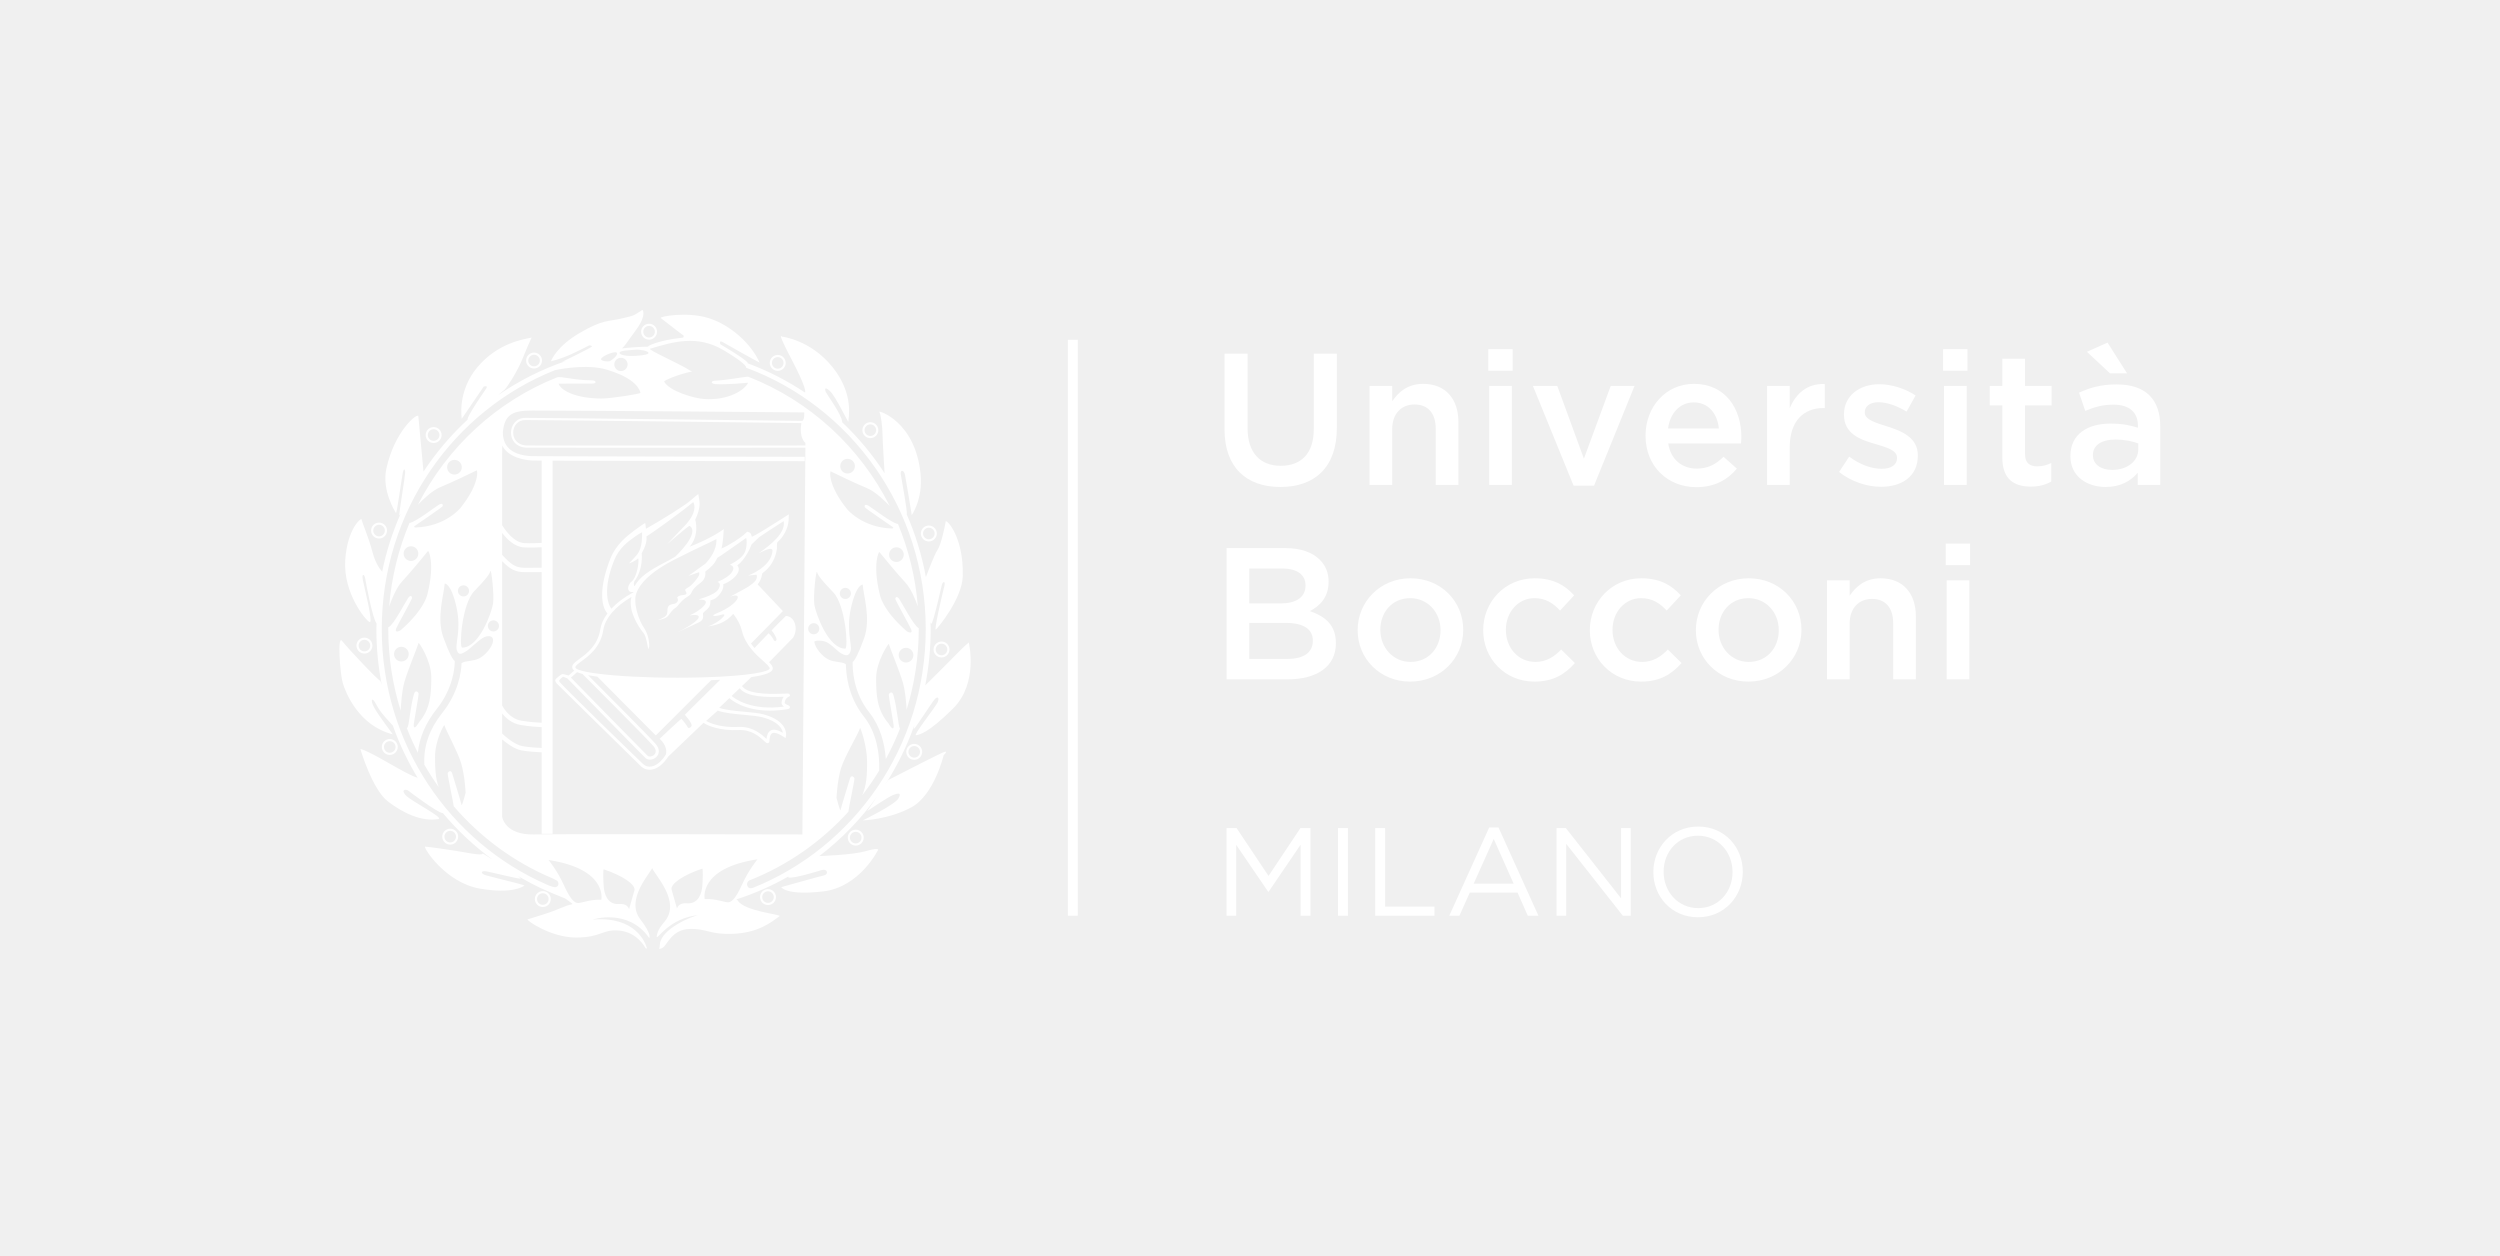
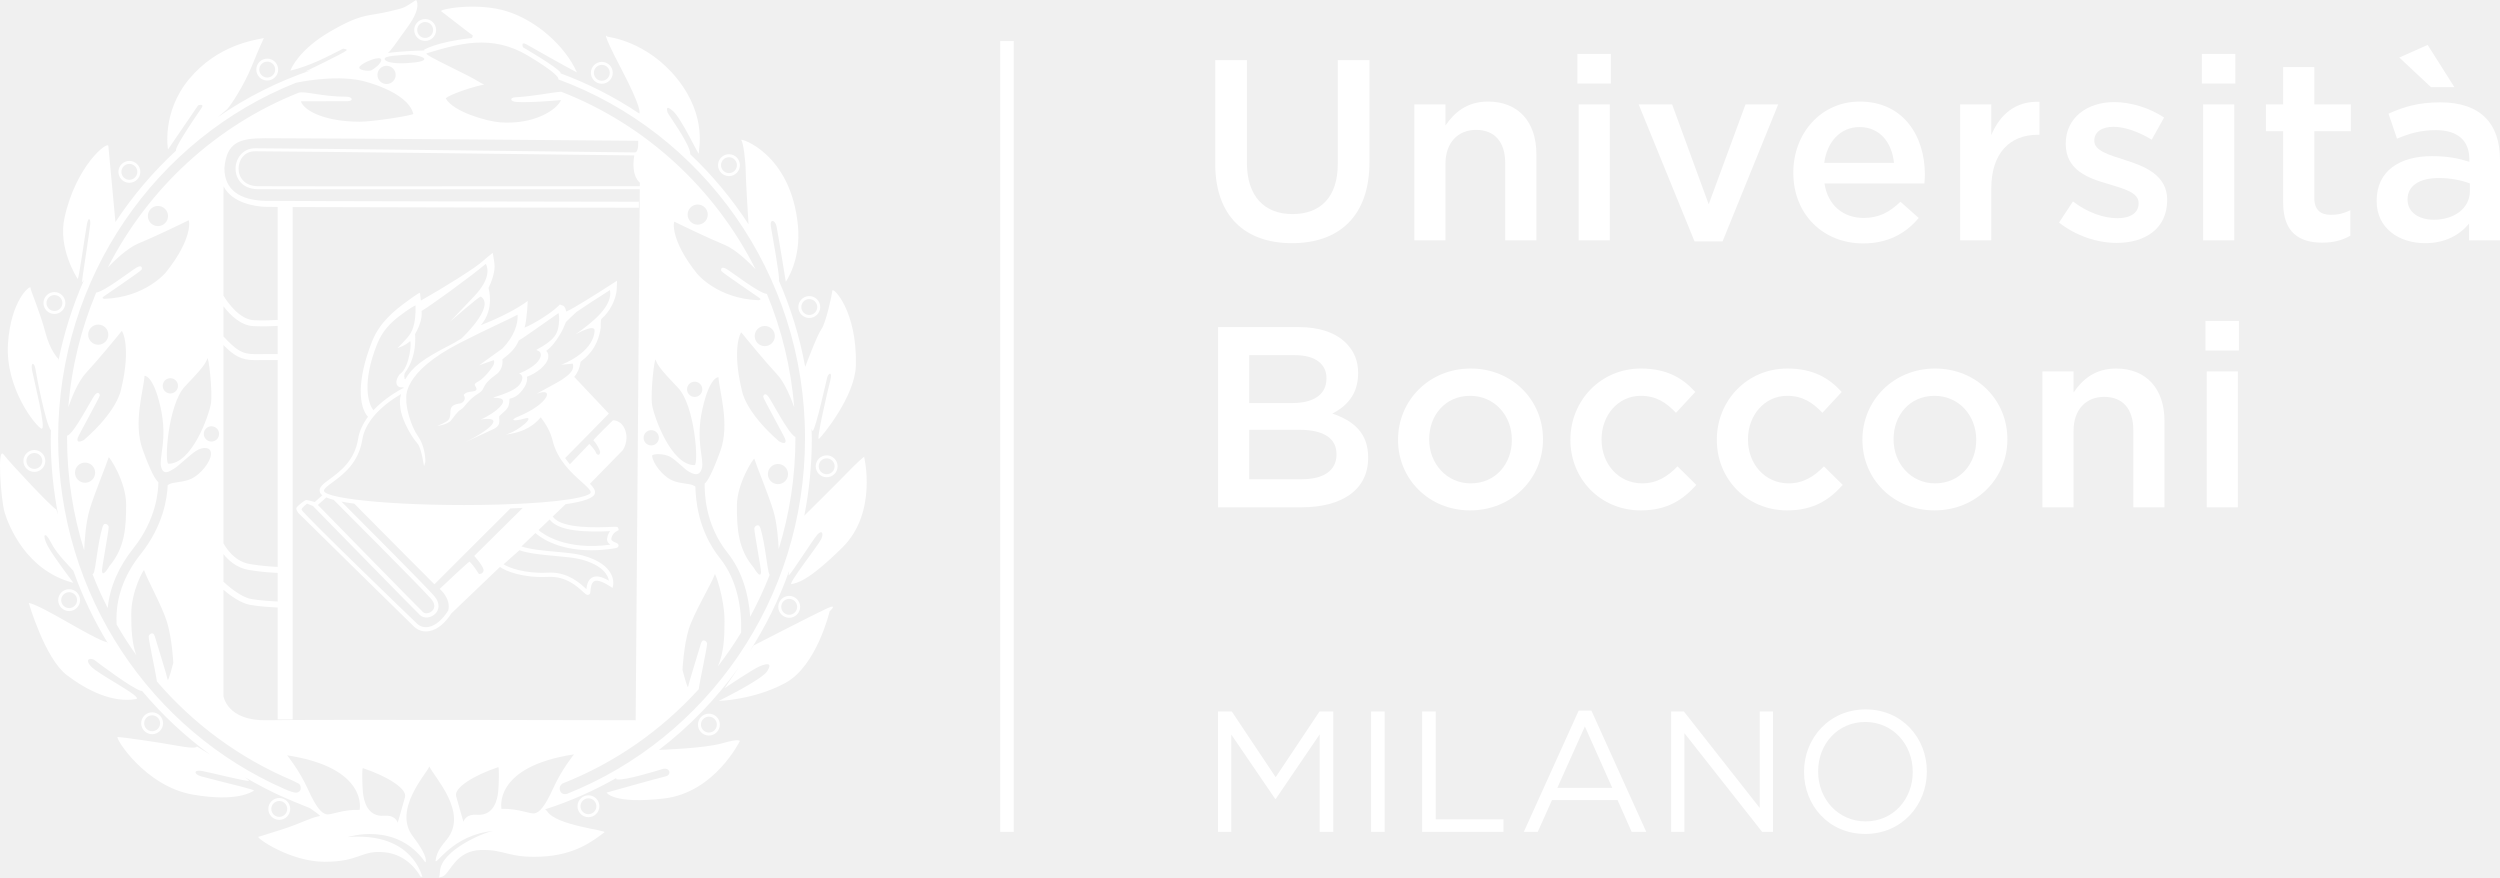
- <svg xmlns="http://www.w3.org/2000/svg" version="1.1" id="svg1" width="438.88" height="220.36" viewBox="0 0 438.88 220.36">
+ <svg xmlns="http://www.w3.org/2000/svg" version="1.1" id="svg1" width="319.65" height="112.20" viewBox="59.586 54.399 319.649 112.2">
  <defs id="defs1" />
  <g id="g1">
    <g id="group-R5">
      <path id="path2" d="m 1612.24,1087.56 v 99.5 h 30.37 v -98.26 c 0,-32.1 16.55,-49.38 43.71,-49.38 26.9,0 43.44,16.29 43.44,48.14 v 99.5 h 30.37 v -98.02 c 0,-51.6 -29.13,-77.52 -74.31,-77.52 -44.93,0 -73.58,25.92 -73.58,76.04" style="fill:#ffffff;fill-opacity:1;fill-rule:nonzero;stroke:none" transform="matrix(0.1333333,0,0,-0.1333333,0,220.36)" />
      <path id="path3" d="m 1803.16,1144.59 h 29.87 v -20.24 c 8.4,12.34 20.5,22.96 40.75,22.96 29.37,0 46.41,-19.76 46.41,-50.12 v -82.96 h -29.87 v 74.07 c 0,20.25 -10.13,31.85 -27.9,31.85 -17.29,0 -29.39,-12.1 -29.39,-32.34 v -73.58 h -29.87 v 130.36" style="fill:#ffffff;fill-opacity:1;fill-rule:nonzero;stroke:none" transform="matrix(0.1333333,0,0,-0.1333333,0,220.36)" />
      <path id="path4" d="m 1960.74,1144.59 h 29.87 v -130.36 h -29.87 z m -1.23,48.39 h 32.1 v -28.39 h -32.1 v 28.39" style="fill:#ffffff;fill-opacity:1;fill-rule:nonzero;stroke:none" transform="matrix(0.1333333,0,0,-0.1333333,0,220.36)" />
      <path id="path5" d="m 2018.28,1144.59 h 32.1 l 35.06,-95.79 35.3,95.79 h 31.36 l -53.33,-131.34 h -26.92 l -53.57,131.34" style="fill:#ffffff;fill-opacity:1;fill-rule:nonzero;stroke:none" transform="matrix(0.1333333,0,0,-0.1333333,0,220.36)" />
      <path id="path6" d="m 2263.13,1088.55 c -1.97,19.25 -13.33,34.32 -33.08,34.32 -18.27,0 -31.11,-14.08 -33.82,-34.32 z m -96.53,-9.63 v 0.49 c 0,37.28 26.42,67.9 63.7,67.9 41.47,0 62.46,-32.59 62.46,-70.11 0,-2.72 -0.24,-5.43 -0.5,-8.4 h -95.79 c 3.22,-21.23 18.27,-33.09 37.53,-33.09 14.57,0 24.93,5.44 35.3,15.56 l 17.53,-15.56 c -12.34,-14.8 -29.37,-24.43 -53.33,-24.43 -37.77,0 -66.9,27.4 -66.9,67.64" style="fill:#ffffff;fill-opacity:1;fill-rule:nonzero;stroke:none" transform="matrix(0.1333333,0,0,-0.1333333,0,220.36)" />
      <path id="path7" d="m 2326.57,1144.59 h 29.87 v -29.38 c 8.16,19.5 23.22,32.84 46.17,31.85 v -31.6 h -1.72 c -26.18,0 -44.45,-17.03 -44.45,-51.6 v -49.63 h -29.87 v 130.36" style="fill:#ffffff;fill-opacity:1;fill-rule:nonzero;stroke:none" transform="matrix(0.1333333,0,0,-0.1333333,0,220.36)" />
      <path id="path8" d="m 2421.4,1031.27 13.33,20.24 c 14.09,-10.62 29.39,-16.05 42.72,-16.05 12.84,0 20.24,5.43 20.24,14.08 v 0.5 c 0,10.11 -13.83,13.57 -29.13,18.27 -19.26,5.43 -40.73,13.33 -40.73,38.26 v 0.5 c 0,24.68 20.49,39.74 46.41,39.74 16.29,0 34.07,-5.67 47.9,-14.81 l -11.85,-21.23 c -12.6,7.65 -25.93,12.34 -36.79,12.34 -11.61,0 -18.27,-5.43 -18.27,-13.08 v -0.49 c 0,-9.39 14.07,-13.34 29.38,-18.27 19.01,-5.93 40.49,-14.57 40.49,-38.03 v -0.49 c 0,-27.4 -21.24,-40.98 -48.39,-40.98 -18.52,0 -39.01,6.66 -55.31,19.5" style="fill:#ffffff;fill-opacity:1;fill-rule:nonzero;stroke:none" transform="matrix(0.1333333,0,0,-0.1333333,0,220.36)" />
      <path id="path9" d="m 2559.58,1144.59 h 29.87 v -130.36 h -29.87 z m -1.23,48.39 h 32.09 v -28.39 h -32.09 v 28.39" style="fill:#ffffff;fill-opacity:1;fill-rule:nonzero;stroke:none" transform="matrix(0.1333333,0,0,-0.1333333,0,220.36)" />
      <path id="path10" d="m 2636.33,1050.28 v 68.63 h -16.54 v 25.68 h 16.54 v 35.8 h 29.87 v -35.8 h 35.06 v -25.68 h -35.06 v -63.94 c 0,-11.6 5.93,-16.29 16.05,-16.29 6.66,0 12.59,1.48 18.52,4.45 v -24.45 c -7.41,-4.2 -15.8,-6.67 -26.92,-6.67 -21.97,0 -37.52,9.63 -37.52,38.27" style="fill:#ffffff;fill-opacity:1;fill-rule:nonzero;stroke:none" transform="matrix(0.1333333,0,0,-0.1333333,0,220.36)" />
      <path id="path11" d="m 2815.37,1068.8 c -7.66,2.97 -18.27,5.18 -29.87,5.18 -18.76,0 -29.88,-7.66 -29.88,-20.24 v -0.5 c 0,-12.35 11.12,-19.25 25.19,-19.25 19.74,0 34.56,11.1 34.56,27.4 z m -67.65,120.72 27.16,12.11 25.67,-40.49 h -22.46 z m 66.91,-175.29 v 16.05 c -8.89,-10.61 -22.46,-18.76 -42.22,-18.76 -24.69,0 -46.42,14.07 -46.42,40.25 v 0.48 c 0,28.89 22.47,42.72 52.84,42.72 15.8,0 25.92,-2.22 36.04,-5.43 v 2.46 c 0,18.03 -11.35,27.91 -32.09,27.91 -14.57,0 -25.43,-3.22 -37.28,-8.16 l -8.15,23.96 c 14.32,6.41 28.4,10.86 49.63,10.86 38.52,0 57.28,-20.25 57.28,-55.06 v -77.28 h -29.63" style="fill:#ffffff;fill-opacity:1;fill-rule:nonzero;stroke:none" transform="matrix(0.1333333,0,0,-0.1333333,0,220.36)" />
      <path id="path12" d="m 1695.2,785.145 c 20.74,0 33.33,8.144 33.33,23.699 v 0.492 c 0,14.566 -11.61,23.211 -35.55,23.211 h -48.15 v -47.402 z m -8.88,73.074 c 19.5,0 32.58,7.66 32.58,23.457 v 0.492 c 0,13.582 -10.87,21.969 -30.37,21.969 h -43.7 v -45.918 z m -71.36,72.832 h 77.53 c 19.74,0 35.3,-5.426 45.17,-15.313 7.66,-7.644 11.61,-17.027 11.61,-28.633 v -0.496 c 0,-20.73 -11.85,-31.847 -24.69,-38.515 20.24,-6.914 34.31,-18.516 34.31,-41.965 v -0.496 c 0,-30.86 -25.43,-47.403 -63.94,-47.403 h -79.99 v 172.821" style="fill:#ffffff;fill-opacity:1;fill-rule:nonzero;stroke:none" transform="matrix(0.1333333,0,0,-0.1333333,0,220.36)" />
      <path id="path13" d="m 1896.67,822.664 v 0.496 c 0,22.961 -16.55,41.973 -40,41.973 -23.95,0 -39.26,-18.77 -39.26,-41.473 v -0.5 c 0,-22.715 16.54,-41.972 39.76,-41.972 24.18,0 39.5,19.015 39.5,41.476 z m -109.13,0 v 0.496 c 0,37.278 29.63,68.145 69.63,68.145 39.99,0 69.37,-30.371 69.37,-67.645 v -0.5 c 0,-37.031 -29.63,-67.89 -69.87,-67.89 -39.75,0 -69.13,30.363 -69.13,67.394" style="fill:#ffffff;fill-opacity:1;fill-rule:nonzero;stroke:none" transform="matrix(0.1333333,0,0,-0.1333333,0,220.36)" />
      <path id="path14" d="m 1952.84,822.664 v 0.496 c 0,37.031 28.64,68.145 67.65,68.145 24.68,0 40,-9.137 52.1,-22.469 l -18.52,-20 c -9.14,9.629 -18.77,16.297 -33.83,16.297 -21.73,0 -37.53,-18.77 -37.53,-41.473 v -0.5 c 0,-23.199 16.06,-41.972 39.02,-41.972 14.07,0 24.44,6.671 33.81,16.3 l 18.03,-17.785 c -12.84,-14.316 -27.9,-24.433 -53.33,-24.433 -38.76,0 -67.4,30.363 -67.4,67.394" style="fill:#ffffff;fill-opacity:1;fill-rule:nonzero;stroke:none" transform="matrix(0.1333333,0,0,-0.1333333,0,220.36)" />
      <path id="path15" d="m 2093.25,822.664 v 0.496 c 0,37.031 28.64,68.145 67.65,68.145 24.68,0 40,-9.137 52.1,-22.469 l -18.52,-20 c -9.14,9.629 -18.77,16.297 -33.83,16.297 -21.73,0 -37.53,-18.77 -37.53,-41.473 v -0.5 c 0,-23.199 16.06,-41.972 39.02,-41.972 14.07,0 24.44,6.671 33.81,16.3 l 18.03,-17.785 c -12.84,-14.316 -27.9,-24.433 -53.33,-24.433 -38.76,0 -67.4,30.363 -67.4,67.394" style="fill:#ffffff;fill-opacity:1;fill-rule:nonzero;stroke:none" transform="matrix(0.1333333,0,0,-0.1333333,0,220.36)" />
      <path id="path16" d="m 2341.99,822.664 v 0.496 c 0,22.961 -16.54,41.973 -40,41.973 -23.95,0 -39.26,-18.77 -39.26,-41.473 v -0.5 c 0,-22.715 16.54,-41.972 39.76,-41.972 24.19,0 39.5,19.015 39.5,41.476 z m -109.13,0 v 0.496 c 0,37.278 29.63,68.145 69.63,68.145 39.99,0 69.37,-30.371 69.37,-67.645 v -0.5 c 0,-37.031 -29.63,-67.89 -69.87,-67.89 -39.75,0 -69.13,30.363 -69.13,67.394" style="fill:#ffffff;fill-opacity:1;fill-rule:nonzero;stroke:none" transform="matrix(0.1333333,0,0,-0.1333333,0,220.36)" />
      <path id="path17" d="m 2405.47,888.582 h 29.87 v -20.246 c 8.4,12.355 20.5,22.969 40.74,22.969 29.38,0 46.42,-19.754 46.42,-50.125 v -82.95 h -29.88 v 74.063 c 0,20.242 -10.12,31.855 -27.9,31.855 -17.28,0 -29.38,-12.101 -29.38,-32.343 V 758.23 h -29.87 v 130.352" style="fill:#ffffff;fill-opacity:1;fill-rule:nonzero;stroke:none" transform="matrix(0.1333333,0,0,-0.1333333,0,220.36)" />
      <path id="path18" d="m 2563.04,888.582 h 29.88 V 758.23 h -29.88 z m -1.23,48.398 h 32.1 v -28.398 h -32.1 v 28.398" style="fill:#ffffff;fill-opacity:1;fill-rule:nonzero;stroke:none" transform="matrix(0.1333333,0,0,-0.1333333,0,220.36)" />
      <path id="path19" d="m 1614.92,562.441 h 13.19 l 42.07,-63.011 42.06,63.011 h 13.2 V 446.98 h -13.03 v 93.532 l -42.07,-61.864 h -0.65 l -42.07,61.692 v -93.36 h -12.7 v 115.461" style="fill:#ffffff;fill-opacity:1;fill-rule:nonzero;stroke:none" transform="matrix(0.1333333,0,0,-0.1333333,0,220.36)" />
      <path id="path20" d="m 1761.71,562.441 h 13.03 V 446.98 h -13.03 v 115.461" style="fill:#ffffff;fill-opacity:1;fill-rule:nonzero;stroke:none" transform="matrix(0.1333333,0,0,-0.1333333,0,220.36)" />
      <path id="path21" d="m 1810.64,562.441 h 13.04 V 459.02 h 64.98 v -12.04 h -78.02 v 115.461" style="fill:#ffffff;fill-opacity:1;fill-rule:nonzero;stroke:none" transform="matrix(0.1333333,0,0,-0.1333333,0,220.36)" />
      <path id="path22" d="m 1992.94,489.211 -26.23,58.879 -26.4,-58.879 z m -32.17,74.059 h 12.21 l 52.61,-116.29 h -14.02 l -13.53,30.52 h -62.84 l -13.69,-30.52 h -13.36 l 52.62,116.29" style="fill:#ffffff;fill-opacity:1;fill-rule:nonzero;stroke:none" transform="matrix(0.1333333,0,0,-0.1333333,0,220.36)" />
      <path id="path23" d="m 2049.44,562.441 h 12.21 l 72.74,-92.531 v 92.531 h 12.7 V 446.98 h -10.39 l -74.55,94.68 v -94.68 h -12.71 v 115.461" style="fill:#ffffff;fill-opacity:1;fill-rule:nonzero;stroke:none" transform="matrix(0.1333333,0,0,-0.1333333,0,220.36)" />
      <path id="path24" d="m 2281.11,504.379 v 0.32 c 0,26.242 -19.13,47.68 -45.52,47.68 -26.39,0 -45.19,-21.109 -45.19,-47.34 v -0.34 c 0,-26.219 19.13,-47.66 45.52,-47.66 26.39,0 45.19,21.109 45.19,47.34 z m -104.24,0 v 0.32 c 0,31.84 23.92,59.723 59.05,59.723 35.13,0 58.72,-27.551 58.72,-59.383 v -0.34 c 0,-31.82 -23.92,-59.699 -59.05,-59.699 -35.13,0 -58.72,27.551 -58.72,59.379" style="fill:#ffffff;fill-opacity:1;fill-rule:nonzero;stroke:none" transform="matrix(0.1333333,0,0,-0.1333333,0,220.36)" />
      <path id="path25" d="m 1419.03,447 h -13 v 758.34 h 13 V 447" style="fill:#ffffff;fill-opacity:1;fill-rule:nonzero;stroke:none" transform="matrix(0.1333333,0,0,-0.1333333,0,220.36)" />
      <path id="path26" d="m 1013.36,772.473 c -0.38,-3.723 -24.29,-9.887 -88.59,-11.625 -88.551,-2.375 -165.891,5.047 -167.184,13.101 -0.566,1.809 3.629,4.903 8.062,8.164 10.008,7.371 25.129,18.504 28.653,41.028 2.433,15.597 15.941,31.355 37.246,43.66 -1.434,-4.606 -1.461,-7.852 -0.547,-14.465 0.996,-7.246 6.836,-21.805 16.422,-33.238 3.578,-4.035 5.773,-20.539 6.117,-21.356 l 1.27,3.922 c -0.09,0.215 0.605,13.695 -7.161,24.824 -6.929,9.934 -11.64,28.059 -11.121,35.395 0.078,1.156 -4.941,25.246 51.52,54.051 29.039,14.82 47.457,22.754 55.199,26.988 0.508,-8.906 -3.234,-20.606 -14.387,-32.274 l -22.468,-16.203 13.996,4.895 c 0.363,-0.543 0.586,-1.77 0.129,-3.59 -0.786,-3.086 -9.344,-13.824 -14.645,-16.633 -6.031,-3.183 -3.187,-3.738 -2.266,-6.445 1.829,-5.375 -9.062,-1.567 -12.027,-6.789 3.145,-4.879 -1.805,-7.813 -3.305,-8.016 -13.011,-1.758 -7.933,-7.996 -10.277,-13.933 -1.144,-2.887 -3.488,-4.18 -11.672,-7.668 -0.226,-0.094 10.012,1.226 13.309,5.519 2.527,3.285 6.027,8.418 9.164,10.16 4.07,2.262 6.621,9.41 17.242,15.68 6.797,4.008 1.746,7.488 16.375,17.77 7.086,4.968 6.59,12.753 6.203,14.695 7.844,6.121 12.219,10.019 15.75,18.051 1.781,0.691 25.598,17.589 38.121,26.32 0.114,-0.684 1.188,-4.238 0.223,-11.164 -1.117,-8.031 -3.129,-14.285 -21.203,-23.887 -1.473,-0.781 3.558,-0.418 4.008,-4.465 0.222,-2.007 -0.661,-10.047 -20.981,-18.527 0,0 6.141,-0.953 1.563,-9.156 -5.36,-9.598 -31.524,-14.211 -24.993,-14.063 19.418,0.449 0.227,-15.179 -13.167,-20.761 23.32,3.542 10.316,-9.583 -16.008,-22.274 l 28.726,13.344 c 8.481,4.246 3.364,11.207 5.43,12.504 3.5,3.574 7.441,5.742 8.637,10.047 1.109,4.011 0.3,5.418 0.879,6.25 3.367,1.101 8.625,1.882 14.746,12.054 1.597,2.664 2.453,6.7 1.882,9.082 8.356,2.918 19.653,10.981 20.438,18.825 0.449,4.46 -2.121,5.55 -1.785,6.14 5.328,3.899 9.199,9.156 13.39,16.184 1.993,3.34 3.571,6.918 5.36,11.386 0,0 9.492,9.219 10.047,9.598 5.8,4.02 21.14,13.988 32.15,20.981 2.9,-15.399 -16.63,-30.852 -32.373,-41.965 -3.797,-2.676 18.303,11.16 17.633,2.679 -1.7,-21.574 -32.141,-32.375 -32.141,-32.375 l 11.156,1.122 c 2.676,-7.821 -7.488,-13.047 -10.707,-15.625 -1.937,-1.551 -25.777,-14.055 -23.441,-13.176 17.188,6.476 10.711,-10.043 -17.418,-21.656 -10.629,-4.387 -3.715,-4.95 5.359,-2.231 11.161,3.352 -4.464,-11.609 -18.085,-15.398 12.214,1.593 24.039,5.234 33.625,16.601 5.761,-7.472 9.656,-15.035 11.324,-22.082 4.465,-18.894 18.398,-31.355 27.608,-39.598 4.56,-4.078 9.27,-8.292 8.99,-10.382 z m 18.61,-37.145 c -1.57,-1.941 -2.54,-4.316 -2.88,-7.019 -0.36,-2.825 1.25,-4.68 3.09,-5.918 -42.953,-5.86 -64.594,10.339 -68.633,13.781 0.019,0.172 0.055,0.348 0.078,0.523 l 10.328,9.875 c 0.152,-0.187 0.293,-0.312 0.449,-0.519 8.758,-11.192 35.238,-11.641 57.568,-10.723 z m -130.314,-23.73 c 0,0 9.899,-10.879 8.907,-14.336 -0.989,-3.465 -4.454,-2.965 -4.454,-2.965 0,0 -4.246,7.195 -8.906,11.863 -0.492,0.496 -28.691,-26.211 -28.691,-26.211 0,0 10.996,-8.867 8.258,-20.597 -5.528,-8.832 -12.059,-14.454 -18.676,-15.793 -4.317,-0.879 -8.274,0.242 -11.422,3.23 -5.371,5.109 -110.203,106.176 -110.555,109.145 -0.222,1.808 5.246,5.8 5.246,5.8 l 5.653,-2.265 c 11.367,-11.629 98.879,-101.16 102.812,-104.766 3.641,-3.344 10.219,-2.715 14.363,1.348 3.676,3.605 5.332,10.051 -1.074,17.328 -9.5,10.797 -71.734,73.199 -88.828,90.309 3.734,-0.723 7.879,-1.387 12.348,-1.981 12.715,-13.035 76.828,-77.305 76.828,-77.305 l 72.848,72.743 c 4.132,0.156 8.066,0.332 11.886,0.519 z m 77.719,-0.028 c 9.754,-0.898 18.973,-1.73 25.085,-3.398 20.96,-5.711 25.46,-15.266 26.31,-20.274 -7.02,4.004 -12.1,4.989 -15.85,3.094 -3.86,-1.941 -5.2,-6.492 -5.74,-11.211 -0.21,0.196 -0.43,0.391 -0.63,0.578 -5.44,5.028 -16.503,15.274 -33.882,15.274 -0.758,0 -1.531,-0.031 -2.309,-0.07 -22.539,-1.141 -37.691,4.875 -42.57,7.988 l 15.219,13.527 c 8.64,-3.164 21.707,-4.355 34.367,-5.508 z m -219.586,56.141 c 2.059,-0.887 4.613,-1.707 7.551,-2.469 l -0.172,-0.176 c 0.816,-0.82 82.18,-82.207 92.898,-94.386 3.903,-4.422 4.364,-8.7 1.278,-11.727 -2.563,-2.512 -6.742,-3.105 -8.762,-1.25 -3.644,3.34 -84.414,85.945 -100.867,102.781 z m 48.578,146.613 c 6.738,17.02 18.203,25.012 27.477,31.684 4.347,3.137 7.312,4.879 9.562,5.855 0.43,-19.433 -3.933,-26.183 -7.308,-30.258 -3.375,-4.082 -9.985,-10.687 -9.985,-10.687 0,0.027 7.075,2.043 11.813,6.461 2.113,1.973 0.144,-25.332 -9.699,-31.524 0,0 -5.512,-6.585 -2.176,-11 0.89,-1.179 2.363,-1.875 5.918,-1.562 -0.188,-0.445 -0.324,-0.809 -0.496,-1.227 l -0.196,0.368 c -11.531,-6.192 -21.078,-13.399 -28.273,-21.129 -5.313,6.5 -10.961,26.828 3.363,63.019 z m 42.774,32.149 c 6.109,3.379 46.511,32.351 61.625,45.238 2.445,-4.516 4.14,-14.867 -10.914,-30.863 0,0 -23.254,-24.414 -23.071,-24.219 -2.527,-2.535 27.93,24.555 29.278,23.652 14.308,-9.593 -18.965,-40.449 -18.965,-40.449 -3.969,-2.039 -4.219,-2.719 -8.891,-5.109 -28.941,-14.758 -37.57,-21.84 -44.711,-33.703 -1.25,0.238 -0.57,1.8 -0.715,1.992 -0.683,0.89 0.192,2.906 0.289,3.984 12.457,16.426 9.813,37.277 9.813,37.277 5.266,9.11 6.973,16.653 6.262,22.2 z M 1046.58,831.801 c -3.44,10.32 -11.87,9.89 -11.87,9.89 0,0 -19.29,-18.796 -18.79,-19.293 4.25,-4.25 6.16,-9.933 6.43,-10.878 0.26,-0.946 -0.71,-4.922 -3.56,-1.77 -1.77,4.691 -6.83,9.184 -6.83,9.184 l -18.565,-19.438 c -1.59,1.867 -3.133,3.832 -4.575,5.942 8.325,8.222 41.93,42.679 41.93,42.679 l -33.215,35.176 c 2.525,2.867 4.925,7.121 6.155,14.512 4.27,3.574 16.22,11.636 19.3,32.718 0.22,0.739 -0.68,7.442 1.02,8.805 6.7,5.356 13.89,17.777 14.3,28.395 l 0.3,7.824 -6.57,-4.25 c -13.94,-9.004 -36.438,-23.082 -41.29,-24.945 -0.289,-0.114 -0.562,-0.293 -0.844,-0.434 -1.07,4.73 -2.164,5.387 -3.734,5.926 l -2.406,0.82 c -0.176,-0.055 -1.969,-1.851 -1.969,-1.851 -5.766,-5.762 -21.164,-15.797 -31.859,-20.309 2.343,7.961 2.996,25.594 2.996,25.594 0,0 -13.965,-11.133 -44.922,-23.243 13.496,15.625 7.41,35.5 7.332,35.711 3.277,6.348 5.66,14.219 5.844,20.297 0.105,3.399 -1.805,13.387 -1.805,13.387 0,0 -8.051,-6.48 -9.453,-7.859 -5.938,-5.848 -37.707,-25.696 -59.453,-37.914 -0.293,1.918 -0.704,7.597 -0.997,7.55 -1.007,-0.172 -9.992,-6.519 -13.515,-9.172 -9.875,-7.406 -24.789,-18.597 -32.367,-37.753 -14.848,-37.508 -12.575,-62.606 -3.825,-72.067 -5.093,-6.887 -8.371,-14.074 -9.492,-21.269 -3.261,-20.864 -17.574,-31.399 -27.047,-38.371 -6.359,-4.688 -10.961,-8.079 -9.597,-12.372 0.179,-1.148 1.015,-2.226 2.375,-3.23 l -7.149,-6.398 c -0.011,0.023 -0.066,0.078 -0.078,0.078 l -0.183,-0.176 c 0,0 -6.442,2.012 -8.102,1.887 -1.707,-0.118 -8.715,-5.93 -9.371,-7.473 -0.649,-1.539 1.668,-4.746 1.668,-4.746 1.066,-1.055 105.289,-103.625 111.074,-109.113 4.094,-3.903 9.438,-5.411 15.039,-4.282 7.504,1.52 14.789,7.551 20.86,16.95 l 46.582,44.543 c 5.191,-4.043 22.148,-10.762 46.218,-9.559 16.953,0.875 27.95,-9.262 33.21,-14.125 2.14,-1.992 3.42,-3.164 4.74,-3.164 0.3,0 0.6,0.058 0.91,0.187 0.54,0.215 1.46,0.809 1.57,2.403 0.27,4.179 0.95,9.148 3.76,10.566 1.91,0.957 6.06,0.906 15.01,-4.836 l 2.54,-1.629 0.57,2.957 c 0.14,0.782 3.29,19.336 -29.36,28.235 -6.45,1.757 -15.84,2.617 -25.778,3.527 -12.16,1.102 -24.656,2.273 -32.797,5.125 l 13.399,12.813 c 2.719,-2.52 19.367,-16.543 53.506,-16.536 6.53,0 13.71,0.508 21.55,1.723 2.35,0.359 4.39,0.672 4.62,2.586 0.22,1.789 -1.38,2.461 -2.8,3.047 -2.17,0.91 -4.28,1.922 -4.09,3.426 0.44,3.507 2.29,6.105 5.52,7.726 l 1.57,0.82 -0.41,1.59 c -0.46,1.77 -1.09,1.758 -7.23,1.477 -11.44,-0.481 -46.275,-1.992 -54.975,9.141 -0.246,0.312 -0.484,0.515 -0.726,0.8 l 12.371,11.836 c 18.2,2.606 27.68,6.211 28.15,10.801 0.38,2.816 -1.51,5.512 -4.79,8.77 l 31.5,32.23 c 0,0 5.94,8.414 2.47,18.801 z m 59.71,207.119 c 0,5.33 4.32,9.67 9.66,9.67 5.34,0 9.66,-4.34 9.66,-9.67 0,-5.34 -4.32,-9.67 -9.66,-9.67 -5.34,0 -9.66,4.33 -9.66,9.67 z m 64.32,-116.475 c 0,5.336 4.33,9.668 9.67,9.668 5.33,0 9.66,-4.332 9.66,-9.668 0,-5.34 -4.33,-9.668 -9.66,-9.668 -5.34,0 -9.67,4.328 -9.67,9.668 z m 12.64,-132.343 c 0,5.336 4.33,9.668 9.67,9.668 5.34,0 9.67,-4.332 9.67,-9.668 0,-5.34 -4.33,-9.668 -9.67,-9.668 -5.34,0 -9.67,4.328 -9.67,9.668 z m -104.53,34.789 c 0,-4.047 -3.28,-7.325 -7.32,-7.325 -4.05,0 -7.32,3.278 -7.32,7.325 0,4.047 3.27,7.324 7.32,7.324 4.04,0 7.32,-3.277 7.32,-7.324 z m 27,46.484 c 0,4.047 3.28,7.324 7.32,7.324 4.05,0 7.33,-3.277 7.33,-7.324 0,-4.043 -3.28,-7.324 -7.33,-7.324 -4.04,0 -7.32,3.281 -7.32,7.324 z m 7.18,-72.711 c -22.59,0 -38.91,46.582 -40.68,57.789 -1.77,11.199 2.35,47.172 3.54,43.047 1.17,-4.125 4.71,-9.434 21.22,-26.539 16.52,-17.098 20.05,-74.297 15.92,-74.297 z M 990.953,483.582 c 0,0 -4.933,-1.773 -6.789,2.398 -2.105,4.731 2.149,7.391 2.149,7.391 50.197,19.738 94.787,50.938 130.667,90.469 0.32,4.672 7.99,39.609 7.99,43.781 0,1.649 -4.2,5.77 -5.92,0 -4.85,-16.152 -11.44,-37.141 -12.3,-41.461 -0.55,-2.699 -5.39,16.16 -5.39,16.16 0,0 1.07,22.621 5.92,38.762 4.58,15.262 22.5,44.785 25.13,53.066 0.34,1.075 9.25,-22.898 9.25,-44.976 0,-15.731 -0.57,-30.094 -6.34,-43.481 7.99,10.368 15.42,21.2 22.27,32.438 0.85,23.043 -3.8,50.551 -20.08,70.988 -21.8,27.363 -23.4,57.246 -23.82,69.016 -0.25,0.133 -0.52,0.289 -0.79,0.484 -4.12,2.949 -14.15,1.762 -22.4,5.891 -8.26,4.133 -17.35,15.371 -18.28,23 -0.27,2.234 11.64,2.789 18.11,-1.344 6.5,-4.129 12.75,-11.18 16.87,-13.539 4.13,-2.355 10.42,-5.758 12.78,3.09 2.36,8.844 -6.49,25.949 0.59,57.199 7.07,31.254 15.33,30.078 15.33,30.078 0.59,-12.976 11.21,-44.82 1.77,-70.762 -7.8,-21.472 -12.38,-29.195 -15.06,-31.23 0.02,-8.309 -0.05,-38.746 21.89,-66.305 14.15,-17.754 20.36,-40.226 21.79,-61.437 7.01,12.914 13.26,26.32 18.68,40.137 -0.08,0.117 -0.17,0.246 -0.25,0.402 -2.1,3.867 -3.71,28.105 -8.57,44.266 -1.72,5.753 -5.92,1.64 -5.92,0 0,-4.313 6.66,-39.266 6.47,-42.012 -0.5,-7.301 -7,4.308 -7,4.308 -15.08,17.774 -16.16,37.157 -16.16,59.239 0,22.078 16.36,46.308 16.69,45.238 2.64,-8.285 13.73,-34.82 18.31,-50.082 3.48,-11.594 4.69,-28.125 5.1,-36.563 10.41,33.653 16.03,69.477 16.03,106.637 0,0.301 -0.02,0.598 -0.03,0.902 -0.16,0.059 -0.31,0.133 -0.48,0.231 -6.57,3.762 -21.65,33.055 -25.1,37.973 -3.46,4.918 -5.23,1.859 -5.26,0.214 -0.02,-1.648 20.25,-37.835 21.05,-40.468 2.16,-6.996 -5.92,-2.149 -5.92,-2.149 -32.85,28.535 -35.54,48.461 -35.54,48.461 -9.87,40.176 -1.25,56.758 -0.56,55.879 5.43,-6.785 23.38,-28.512 34.24,-40.172 7.29,-7.82 13.26,-22.574 16.41,-31.457 -3.08,38.246 -12.12,74.774 -26.18,108.625 -0.03,0 -0.05,-0.008 -0.09,-0.008 -7.53,0.672 -33.5,20.946 -38.71,23.965 -5.19,3.016 -5.52,-0.504 -4.85,-2.011 0.66,-1.508 34.52,-24.297 36.7,-25.973 2.17,-1.672 -1.01,-2.012 -1.01,-2.012 -39.72,1.34 -59.15,25.637 -59.15,25.637 -25.81,32.345 -22.46,50.105 -21.45,49.605 7.77,-3.89 33.18,-16.09 47.92,-22.12 10.81,-4.43 23.67,-17.028 29.78,-23.446 -39.11,77.696 -105.51,138.786 -186.354,170.226 -8.707,-0.41 -24.809,-4.25 -44.141,-5.32 -5.343,-0.3 -5.152,-4 1.188,-4.45 13.754,-0.98 42.758,1.78 42.758,1.78 -4.055,-9.38 -25.664,-23.68 -58.2,-21.38 -12.687,0.89 -45.125,10.09 -52.253,22.86 -0.676,1.21 15.921,8.85 36.886,13.53 -1.363,0.44 -2.629,0.95 -3.633,1.61 -12.273,8.08 -55.613,27.02 -51.664,28.21 30.582,9.21 62.36,18.71 97.399,-2.37 26.207,-15.77 29.476,-20.94 28.926,-22.64 137.918,-50.85 236.508,-185.72 236.508,-344.134 0,-155.09 -94.51,-287.637 -227.907,-340.844 z M 959.77,464.781 c -4.215,-1.051 -16.149,4.918 -31.954,4.219 0,0 -8.773,40.379 69.532,52.32 0,0 -11.594,-14.05 -20.016,-32.66 -8.434,-18.601 -13.352,-22.82 -17.562,-23.879 z m -35.114,21.078 c -0.699,-8.089 -4.23,-23.718 -20.367,-22.468 -9.129,0.687 -11.937,-3.879 -12.992,-6.68 0,0 -4.914,16.848 -7.024,24.578 -2.101,7.723 16.192,19.68 40.383,27.742 1.051,0.34 0.703,-15.101 0,-23.172 z m 135.814,583.751 -0.03,-3.47 c -33.44,-0.02 -354.245,-0.22 -366.448,0 -12.773,0.23 -18.414,8.69 -18.336,16.97 0.074,8.21 5.528,16.53 15.821,16.53 34.609,0 342.993,-3.72 363.663,-3.97 -3.44,-20.15 5.33,-26.06 5.33,-26.06 z M 702.859,554.039 c -38.484,-0.809 -41.695,23.242 -41.695,23.242 0,0 0,42.34 0,101.867 6.047,-5.156 16.285,-12.804 25.527,-14.472 8.532,-1.543 20.25,-2.254 26.5,-2.539 V 554.859 h 14.356 v 491.301 c 81.91,-0.38 320.003,-0.64 331.993,-0.66 l 0.01,5.75 c -3.51,0 -350.636,0.57 -358.937,0.87 -23.312,0.84 -38.535,10.15 -38.535,31.3 2.125,24.81 14.356,28.73 39.004,28.73 71.363,0 357.778,-2.45 357.778,-2.45 0,0 0.75,-10.52 -2.86,-11.17 -10.15,0.13 -329.266,3.99 -364.523,3.99 -12.032,0 -18.61,-9.99 -18.692,-19.39 -0.086,-9.69 6.418,-19.6 21.153,-19.86 12.226,-0.22 332.922,-0.02 366.482,0 l -3.96,-509.231 c 0,0 -315.116,0.793 -353.601,0 z m 132.442,-73.68 c -2.11,-7.738 -7.024,-24.578 -7.024,-24.578 -1.054,2.801 -3.859,7.367 -12.992,6.668 -16.137,-1.238 -19.668,14.391 -20.363,22.473 -0.707,8.078 -1.059,23.519 0,23.168 24.187,-8.039 42.488,-20.008 40.379,-27.731 z m -43.539,-12.3 c -15.801,0.711 -27.746,-5.27 -31.961,-4.207 -4.211,1.058 -9.125,5.269 -17.551,23.878 -8.43,18.61 -20.02,32.661 -20.02,32.661 78.305,-11.95 69.532,-52.332 69.532,-52.332 z M 538.129,791.438 c 0,-5.336 -4.328,-9.668 -9.668,-9.668 -5.336,0 -9.664,4.332 -9.664,9.668 0,5.335 4.328,9.664 9.664,9.664 5.34,0 9.668,-4.329 9.668,-9.664 z m 12.641,132.343 c 0,-5.336 -4.332,-9.664 -9.668,-9.664 -5.336,0 -9.668,4.328 -9.668,9.664 0,5.336 4.332,9.668 9.668,9.668 5.336,0 9.668,-4.332 9.668,-9.668 z m 57.246,113.759 c 0,-5.34 -4.328,-9.66 -9.664,-9.66 -5.336,0 -9.668,4.32 -9.668,9.66 0,5.34 4.332,9.67 9.668,9.67 5.336,0 9.664,-4.33 9.664,-9.67 z m 41.636,-201.606 c 4.047,0 7.328,-3.274 7.328,-7.325 0,-4.043 -3.281,-7.324 -7.328,-7.324 -4.043,0 -7.324,3.281 -7.324,7.324 0,4.051 3.281,7.325 7.324,7.325 z m -46.73,38.777 c 0,4.047 3.281,7.324 7.324,7.324 4.051,0 7.324,-3.277 7.324,-7.324 0,-4.051 -3.273,-7.324 -7.324,-7.324 -4.043,0 -7.324,3.273 -7.324,7.324 z m 21.469,-0.406 c 16.515,17.097 20.054,22.406 21.234,26.531 1.176,4.129 5.305,-31.84 3.539,-43.043 -1.773,-11.203 -18.094,-57.789 -40.691,-57.789 -4.129,0 -0.59,57.195 15.918,74.301 z m 66.05,63.324 c -13.578,0.644 -24.941,16.508 -29.277,23.566 0,48.685 0,85.085 0,94.775 0,3.55 0.051,6.87 0.152,10 8.329,-16.31 31.036,-19.12 38.961,-19.58 0.887,-0.05 5.473,-0.11 12.914,-0.16 V 937.926 c -5.351,-0.246 -12.914,-0.766 -22.75,-0.297 z m 0.532,-32.516 c -12.473,0 -18.039,4.45 -29.809,16.985 0,9.976 0,19.644 0,28.929 6.285,-8.242 16.438,-18.472 28.789,-19.058 9.934,-0.473 17.766,-0.047 23.238,0.203 V 905.203 Z M 713.191,695.34 v -27.453 c -6.191,0.293 -17.484,0.996 -25.48,2.433 -10.184,1.848 -22.688,12.918 -26.547,16.532 0,8.546 0,17.402 0,26.515 4.723,-5.957 12.691,-13.273 24.281,-15.207 11.848,-1.972 21.914,-2.613 27.746,-2.82 z m -26.8,8.484 c -15.95,2.656 -24.262,18.078 -25.227,19.973 0,60.297 0,129.914 0,190.016 10.051,-10.172 16.93,-14.438 29.809,-14.438 l 22.218,0.082 V 701.09 c -5.707,0.215 -15.503,0.859 -26.8,2.734 z m 48.558,-216.703 c -0.605,-1.422 -2.574,-2.949 -5.461,-2.43 -3.758,0.688 -9.164,3.149 -9.164,3.149 -127.976,55.789 -217.679,185.476 -217.679,336.586 0,155.117 94.527,287.684 227.949,340.874 0,0 35.582,8.05 63.148,2.05 0,0 44.02,-9.97 49.485,-31.81 0.351,-1.41 -38.438,-7.55 -51.164,-7.55 -32.614,0 -53.286,9.94 -56.665,19.58 0,0 30.852,0.11 44.633,0.11 6.364,0 4.672,4.27 -0.492,4.27 -24.652,0 -40.746,5.89 -46.41,3.78 -79.055,-31.49 -144.02,-91.47 -182.813,-167.496 6.239,6.528 18.797,18.716 29.399,23.046 14.746,6.04 40.156,18.24 47.926,22.13 1,0.49 4.355,-17.27 -21.453,-49.609 0,0 -19.438,-24.297 -59.149,-25.641 0,0 -3.184,0.34 -1.008,2.02 2.18,1.672 36.028,24.461 36.696,25.968 0.675,1.504 0.336,5.028 -4.86,2.012 -5.187,-3.019 -31.164,-23.293 -38.703,-23.965 -0.008,0 -0.012,0 -0.012,0 -14.382,-34.265 -23.656,-71.289 -26.773,-110.086 2.98,8.621 9.215,24.653 16.93,32.93 10.855,11.66 28.816,33.383 34.238,40.176 0.699,0.875 9.312,-15.707 -0.555,-55.883 0,0 -2.691,-19.93 -35.543,-48.465 0,0 -8.082,-4.851 -5.922,2.149 0.805,2.632 21.075,38.816 21.047,40.468 -0.019,1.653 -1.797,4.707 -5.246,-0.214 -3.453,-4.915 -18.535,-34.211 -25.105,-37.973 -0.371,-0.215 -0.692,-0.32 -0.996,-0.367 0,-0.703 -0.039,-1.399 -0.039,-2.102 0,-37.629 5.773,-73.883 16.433,-107.926 0.266,7.11 1.328,26.239 5.215,39.188 4.578,15.254 15.672,41.797 18.309,50.086 0.335,1.066 16.695,-23.16 16.695,-45.242 0,-22.079 -1.078,-41.465 -16.156,-59.227 0,0 -6.512,-11.621 -7.004,-4.316 -0.192,2.742 6.465,37.695 6.465,42 0,1.652 -4.2,5.761 -5.922,0 -4.848,-16.153 -6.465,-40.387 -8.567,-44.266 -0.332,-0.617 -0.683,-0.949 -1.043,-1.055 4.321,-11.105 9.188,-21.914 14.547,-32.441 2.09,20.137 10.379,39.402 24.735,57.422 21.957,27.566 23.847,54.98 23.871,63.285 -2.684,2.039 -7.254,9.762 -15.063,31.227 -9.433,25.945 1.184,57.792 1.77,70.765 0,0 8.261,1.176 15.336,-30.074 7.074,-31.254 -1.774,-48.359 0.586,-57.199 2.359,-8.848 8.257,-4.129 12.386,-1.774 4.125,2.36 14.742,12.977 21.227,17.106 6.488,4.129 14.742,4.125 14.156,-3.535 -0.594,-7.668 -10.027,-18.875 -18.281,-23.004 -8.258,-4.133 -18.281,-2.95 -22.41,-5.895 -0.274,-0.195 -0.532,-0.351 -0.785,-0.488 -0.415,-11.774 -3.989,-38.617 -25.79,-65.981 -16.296,-20.461 -24.117,-42.519 -23.253,-65.574 0.031,-0.738 0.054,-1.332 0.054,-1.82 h -0.133 c 5.84,-10.168 12.164,-20.031 18.938,-29.539 -4.274,12.219 -4.738,25.23 -4.738,39.375 0,22.078 11.964,43.078 12.304,42 2.633,-8.281 17.496,-34.813 22.075,-50.086 4.851,-16.141 5.929,-38.762 5.929,-38.762 0,0 -4.847,-18.859 -5.386,-16.156 -0.868,4.316 -7.458,25.308 -12.305,41.457 -1.723,5.762 -5.922,1.652 -5.922,0 0,-4.027 7.172,-36.82 7.934,-43.231 35.128,-40.878 79.312,-73.5 129.371,-94.617 0,0 4.179,-1.89 6.851,-3.472 1.692,-1.329 2.035,-4.297 1.332,-5.938 z m 57.129,694.139 c 3.641,4.01 19.965,10.58 20.406,6.19 0.364,-3.65 -7.285,-9.11 -9.472,-10.2 -2.188,-1.09 -14.578,0 -10.934,4.01 z m 34.246,-8.38 c 0,-4.83 -3.914,-8.75 -8.742,-8.75 -4.828,0 -8.742,3.92 -8.742,8.75 0,4.83 3.914,8.74 8.742,8.74 4.828,0 8.742,-3.91 8.742,-8.74 z m 9.473,19.31 c 6.199,0.73 16.766,-1.46 17.859,-3.65 1.094,-2.18 -4.738,-3.64 -16.765,-4.37 -12.02,-0.72 -21.133,1.07 -21.133,4.01 0,3.28 13.847,3.28 20.039,4.01 z M 1275.52,806.766 c 0,0 -5.99,-4.789 -15.18,-14.371 -8.51,-8.887 -37.92,-37.985 -42.15,-42.165 4.69,23.86 7.19,48.528 7.19,73.797 0,3.211 -0.16,6.379 -0.24,9.575 0.46,-1.7 0.9,-2.493 1.33,-1.957 3.1,3.875 12.42,46.203 13.59,50.859 1.16,4.664 5.34,6.316 3.1,-2.324 -2.71,-10.485 -13.97,-59.024 -10.87,-56.309 3.11,2.719 34.56,40.77 35.33,70.281 1.4,52.793 -22.12,75.719 -22.51,71.832 -0.39,-3.882 -6.22,-31.058 -10.49,-36.886 -4.27,-5.821 -15.54,-36.106 -15.54,-36.106 0,0 0.02,-0.195 0.04,-0.488 -5.29,29.043 -13.88,56.887 -25.36,83.144 0.03,0.012 0.08,0 0.1,0.043 1.16,2.715 -6.61,45.039 -7.78,52.029 -1.16,6.99 3.89,6.6 5.44,0 0.99,-4.23 8.93,-53.197 8.93,-53.197 0,0 14.75,20.582 11.65,53.587 -6.6,70.16 -56.31,84.65 -54.36,82.32 1.94,-2.33 4.26,-20.58 4.26,-30.68 0,-6.5 2.32,-44.35 2.68,-50.07 -16.01,24.61 -34.81,47.15 -55.94,67.18 0.03,0.12 0.08,0.21 0.08,0.36 0,8.93 -21.36,38.06 -21.75,39.6 -0.38,1.56 -2.72,8.55 5.44,1.17 8.15,-7.38 24.85,-43.49 24.46,-40.38 -0.39,3.1 8.54,34.94 -20.58,71.44 -29.12,36.5 -66.79,40.39 -66.79,40.39 0,0 -8.15,9.7 13.21,-31.07 19.09,-36.44 17.71,-41.84 17.19,-42.58 -23.52,15.71 -48.91,28.77 -75.789,38.66 0.293,0.1 0.457,0.23 0.352,0.43 -2.719,5.05 -36.114,24.46 -36.114,24.46 0,0 -2.586,6.18 3.496,2.72 36.114,-20.58 48.155,-26.79 48.155,-26.79 -10.873,24.84 -38.444,49.7 -67.182,58.63 -28.73,8.92 -65.617,1.94 -62.895,0 2.719,-1.94 28.34,-22.13 29.891,-22.91 0.781,-0.39 -0.387,-2.72 -0.387,-2.72 -35.332,-3.88 -46.593,-11.65 -46.593,-11.65 0,0 0.574,-0.11 1.613,-0.32 -12.047,-0.19 -23.957,-0.97 -35.703,-2.33 2.902,2.08 6.179,7.12 19.484,25.63 13.426,18.68 7.59,25.11 7.59,25.11 -12.848,-8.18 -9.637,-7.01 -25.109,-10.81 -20.723,-5.08 -25.981,-1.17 -57.512,-19.56 -29.559,-17.24 -37.055,-35 -37.871,-37.15 -0.051,-0.14 -0.078,-0.21 -0.078,-0.21 18.683,4.38 35.617,13.43 50.504,21.02 0,0 4.671,-0.3 3.214,-1.76 -2.414,-2.4 -40.582,-20.72 -39.414,-20.14 0.184,0.1 2.207,0.55 5.493,1.26 -31.993,-10.87 -62.047,-26.06 -89.415,-45.02 4.672,3.87 8.09,6.75 8.899,7.56 3.211,3.21 16.125,22.64 23.641,41.16 8.179,20.14 11.679,27.15 11.679,27.15 -10.219,-2.04 -44.668,-7.01 -71.523,-39.12 -26.86,-32.11 -20.434,-67.73 -20.434,-67.73 l 28.899,42.34 c 0,0 6.422,2.04 3.214,-2.63 -23.128,-33.65 -25.078,-39.94 -24.453,-40.89 -21.953,-20.29 -41.48,-43.25 -58.07,-68.4 -0.703,7.61 -6.277,67.95 -6.769,72.88 -0.528,5.26 -31.157,-18.8 -42.094,-68.93 -6.313,-28.94 11.578,-56.832 12.625,-58.41 1.054,-1.574 7.371,44.73 8.949,52.62 1.551,7.76 3.5,4.49 3.156,0 -0.527,-6.84 -7.89,-52.092 -7.89,-55.772 0,-0.563 0.746,0.379 2.007,2.348 -10.871,-24.676 -19.269,-50.739 -24.683,-77.918 0.035,1.218 0.051,1.902 0.051,1.902 0,0 -7.899,7.363 -12.633,25.781 -4.738,18.418 -14.203,39.992 -14.203,42.621 0,2.633 -18.942,-11.574 -21.578,-54.191 -2.633,-42.625 26.835,-78.934 32.097,-81.035 5.266,-2.106 -7.367,47.351 -8.945,55.769 -1.574,8.422 2.105,7.895 3.156,1.582 1.035,-6.187 9.629,-52.66 14.926,-59.007 -0.055,-2.668 -0.199,-5.313 -0.199,-7.993 0,-24.914 2.445,-49.246 7.019,-72.789 -1.07,3.145 -1.746,5.086 -1.746,5.086 -2.633,0 -44.203,44.199 -50.519,52.617 -6.313,8.426 -2.625,-43.671 1.054,-55.769 3.684,-12.102 20.524,-55.774 65.774,-67.344 0.508,-0.137 -18.813,24.52 -24.731,35.77 -5.261,10 -2.629,14.211 2.629,4.211 3.906,-7.422 6.762,-11.954 22.207,-28.457 8.746,-24.668 20.008,-48.09 33.399,-70.02 -0.883,1.047 -1.407,1.668 -1.407,1.668 0,0 -2.629,-1.051 -37.363,18.949 -34.726,19.989 -37.355,18.406 -37.355,18.406 0,0 15.422,-52.984 36.308,-68.925 19.992,-15.258 44.199,-26.828 66.297,-23.16 8.559,1.429 -36.308,23.691 -43.144,31.582 -6.84,7.898 1.05,7.898 3.683,5.789 2.625,-2.102 36.828,-27.891 44.719,-29.469 0.309,-0.063 0.516,-0.024 0.68,0.047 19.289,-23.02 41.277,-43.598 65.472,-61.258 -7.426,4.641 -13,8.07 -13,8.07 0,0 1.574,-3.16 -18.418,0.52 -19.996,3.679 -54.195,8.429 -57.355,8.429 -3.153,0 25.961,-47.281 72.086,-55.261 42.621,-7.36 56.304,2.633 58.41,3.679 2.101,1.063 -20.641,5.864 -49.988,13.692 -7.895,2.101 -7.895,6.832 0.523,5.262 8.422,-1.582 41.57,-9.993 44.727,-9.473 0.621,0.101 -0.938,1.441 -3.813,3.512 26.258,-15.09 38.262,-19.891 62.531,-29.711 6.36,-4.621 10.5,-7.27 9.246,-7.508 -10.597,-2.063 -17.804,-7.172 -38.273,-13.531 -20.465,-6.352 -17.644,-5.653 -20.465,-6.352 -2.82,-0.699 30.227,-23.988 63.516,-23.988 33.879,0 34.586,11.289 57.168,9.168 22.586,-2.117 33.176,-20.469 34.586,-23.289 0,0 0.742,-0.16 1.929,-0.36 -2.16,7.77 -15.05,42.828 -71.605,38.141 0,0 46.703,15.449 74.441,-24.231 0,0 4.215,3.86 -11.937,24.93 -19.563,25.512 13.344,60.391 15.801,67.059 4.214,-9.821 37.679,-43.828 16.859,-69.867 -4.219,-5.262 -9.832,-11.243 -10.895,-20.372 0,-5.621 16.083,24.989 55.836,28.45 -8.074,-0.711 -50.394,-18.239 -51.617,-38.641 -0.148,-2.48 -0.476,-4.418 -0.89,-6.078 1.796,0.32 3.421,0.84 4.66,1.668 6.355,4.242 12,23.992 35.289,24.711 23.293,0.699 26.113,-7.77 57.875,-6.36 32.5,1.461 49.492,14.891 60.692,23.301 2.82,2.11 -46.579,6.348 -55.048,20.457 -0.336,0.563 -0.996,1.071 -1.886,1.551 23.996,7.672 46.884,17.832 68.474,30.133 -0.4,-0.703 -0.31,-1.184 0.46,-1.332 7.06,-1.41 36.7,7.769 43.75,9.879 7.07,2.113 9.18,-5.649 2.83,-7.059 -6.35,-1.41 -56.46,-15.519 -56.46,-15.519 0,0 6.35,-11.289 55.05,-5.653 48.7,5.653 72.7,55.051 72.7,55.051 0,0 0,2.82 -16.94,-2.117 -16.77,-4.891 -59.77,-6.32 -60.62,-6.352 29.25,22.321 55.05,49.059 76.58,79.168 L 1141.8,584.82 c 0,0 27.83,18.828 34.37,21.282 6.56,2.457 11.47,3.269 6.56,-4.911 -4.91,-8.171 -46.66,-28.64 -46.66,-28.64 0,0 33.56,0.82 63.84,17.179 30.29,16.372 42.56,68.754 42.56,68.754 0,0 9.01,8.192 -3.27,2.461 -12.28,-5.722 -69.57,-35.195 -69.57,-35.195 l -4.31,-6.328 c 15.66,24.25 28.65,50.449 38.46,78.211 -0.63,-2.996 -0.88,-4.785 -0.52,-4.637 2,0.801 22.76,33.535 27.15,38.731 4.39,5.183 6.78,1.992 3.99,-3.997 -2.8,-5.984 -33.13,-44.304 -28.34,-43.113 4.79,1.199 14.77,1.602 48.69,35.125 33.94,33.535 20.77,87.024 20.77,87.024 z M 570.949,1087.54 c 4.203,0 7.629,-3.43 7.629,-7.63 0,-4.2 -3.426,-7.63 -7.629,-7.63 -4.203,0 -7.625,3.43 -7.625,7.63 0,4.2 3.422,7.63 7.625,7.63 z m 0,-18.13 c 5.793,0 10.5,4.72 10.5,10.5 0,5.79 -4.707,10.5 -10.5,10.5 -5.785,0 -10.492,-4.71 -10.492,-10.5 0,-5.78 4.707,-10.5 10.492,-10.5 z M 499.078,961.762 c 4.207,0 7.625,-3.426 7.625,-7.629 0,-4.207 -3.418,-7.625 -7.625,-7.625 -4.207,0 -7.629,3.418 -7.629,7.625 0,4.203 3.422,7.629 7.629,7.629 z m 0,-18.125 c 5.789,0 10.496,4.707 10.496,10.496 0,5.789 -4.707,10.496 -10.496,10.496 -5.789,0 -10.496,-4.707 -10.496,-10.496 0,-5.789 4.707,-10.496 10.496,-10.496 z M 472.199,802.684 c 0,4.207 3.422,7.625 7.629,7.625 4.203,0 7.625,-3.418 7.625,-7.625 0,-4.204 -3.422,-7.629 -7.625,-7.629 -4.207,0 -7.629,3.425 -7.629,7.629 z m 18.125,0 c 0,5.789 -4.711,10.496 -10.496,10.496 -5.793,0 -10.5,-4.707 -10.5,-10.496 0,-5.786 4.707,-10.5 10.5,-10.5 5.785,0 10.496,4.714 10.496,10.5 z M 505.57,669.207 c 0,4.199 3.418,7.629 7.625,7.629 4.203,0 7.629,-3.43 7.629,-7.629 0,-4.207 -3.426,-7.629 -7.629,-7.629 -4.207,0 -7.625,3.422 -7.625,7.629 z m 18.125,0 c 0,5.793 -4.715,10.488 -10.5,10.488 -5.789,0 -10.496,-4.695 -10.496,-10.488 0,-5.789 4.707,-10.496 10.496,-10.496 5.785,0 10.5,4.707 10.5,10.496 z m 61.45,-118.078 c 0,4.199 3.421,7.633 7.625,7.633 4.207,0 7.628,-3.434 7.628,-7.633 0,-4.207 -3.421,-7.629 -7.628,-7.629 -4.204,0 -7.625,3.422 -7.625,7.629 z m 18.121,0 c 0,5.793 -4.707,10.492 -10.496,10.492 -5.79,0 -10.497,-4.699 -10.497,-10.492 0,-5.789 4.707,-10.5 10.497,-10.5 5.789,0 10.496,4.711 10.496,10.5 z m 103.8,-82.141 c 0,4.203 3.426,7.621 7.633,7.621 4.203,0 7.621,-3.418 7.621,-7.621 0,-4.207 -3.418,-7.629 -7.621,-7.629 -4.207,0 -7.633,3.422 -7.633,7.629 z m 18.125,0 c 0,5.782 -4.707,10.492 -10.492,10.492 -5.789,0 -10.496,-4.71 -10.496,-10.492 0,-5.789 4.707,-10.5 10.496,-10.5 5.785,0 10.492,4.711 10.492,10.5 z m 293.609,2.563 c 0,-4.199 -3.42,-7.621 -7.63,-7.621 -4.2,0 -7.62,3.422 -7.62,7.621 0,4.211 3.42,7.629 7.62,7.629 4.21,0 7.63,-3.418 7.63,-7.629 z m -18.12,0 c 0,-5.781 4.71,-10.492 10.49,-10.492 5.79,0 10.5,4.711 10.5,10.492 0,5.789 -4.71,10.5 -10.5,10.5 -5.78,0 -10.49,-4.711 -10.49,-10.5 z m 126,70.668 c -4.2,0 -7.62,3.422 -7.62,7.621 0,4.211 3.42,7.629 7.62,7.629 4.21,0 7.63,-3.418 7.63,-7.629 0,-4.199 -3.42,-7.621 -7.63,-7.621 z m 0,18.121 c -5.79,0 -10.49,-4.711 -10.49,-10.5 0,-5.781 4.7,-10.488 10.49,-10.488 5.79,0 10.5,4.707 10.5,10.488 0,5.789 -4.71,10.5 -10.5,10.5 z m 84.64,102.453 c 0,-4.211 -3.43,-7.641 -7.63,-7.641 -4.2,0 -7.62,3.43 -7.62,7.641 0,4.195 3.42,7.613 7.62,7.613 4.2,0 7.63,-3.418 7.63,-7.613 z m -18.12,0 c 0,-5.793 4.7,-10.512 10.49,-10.512 5.79,0 10.5,4.719 10.5,10.512 0,5.777 -4.71,10.484 -10.5,10.484 -5.79,0 -10.49,-4.707 -10.49,-10.484 z m 54.05,134.754 c 0,-4.203 -3.41,-7.621 -7.62,-7.621 -4.2,0 -7.63,3.418 -7.63,7.621 0,4.207 3.43,7.633 7.63,7.633 4.21,0 7.62,-3.426 7.62,-7.633 z m -18.12,0 c 0,-5.785 4.72,-10.492 10.5,-10.492 5.79,0 10.49,4.707 10.49,10.492 0,5.789 -4.7,10.504 -10.49,10.504 -5.78,0 -10.5,-4.715 -10.5,-10.504 z m -6.19,160.359 c 4.21,0 7.63,-3.422 7.63,-7.625 0,-4.203 -3.42,-7.629 -7.63,-7.629 -4.2,0 -7.62,3.426 -7.62,7.629 0,4.203 3.42,7.625 7.62,7.625 z m 0,-18.125 c 5.79,0 10.5,4.707 10.5,10.5 0,5.785 -4.71,10.492 -10.5,10.492 -5.78,0 -10.49,-4.707 -10.49,-10.492 0,-5.793 4.71,-10.5 10.49,-10.5 z m -77,154.169 c 4.2,0 7.62,-3.42 7.62,-7.63 0,-4.2 -3.42,-7.62 -7.62,-7.62 -4.2,0 -7.63,3.42 -7.63,7.62 0,4.21 3.43,7.63 7.63,7.63 z m 0,-18.12 c 5.79,0 10.49,4.71 10.49,10.49 0,5.79 -4.7,10.5 -10.49,10.5 -5.79,0 -10.5,-4.71 -10.5,-10.5 0,-5.78 4.71,-10.49 10.5,-10.49 z m -121.93,106.68 c 4.21,0 7.62,-3.42 7.62,-7.63 0,-4.2 -3.41,-7.62 -7.62,-7.62 -4.2,0 -7.63,3.42 -7.63,7.62 0,4.21 3.43,7.63 7.63,7.63 z m 0,-18.12 c 5.79,0 10.49,4.7 10.49,10.49 0,5.79 -4.7,10.5 -10.49,10.5 -5.78,0 -10.5,-4.71 -10.5,-10.5 0,-5.79 4.72,-10.49 10.5,-10.49 z m -169.412,59.19 c 4.203,0 7.621,-3.42 7.621,-7.62 0,-4.21 -3.418,-7.63 -7.621,-7.63 -4.211,0 -7.629,3.42 -7.629,7.63 0,4.2 3.418,7.62 7.629,7.62 z m 0,-18.12 c 5.785,0 10.492,4.7 10.492,10.5 0,5.78 -4.707,10.49 -10.492,10.49 -5.793,0 -10.5,-4.71 -10.5,-10.49 0,-5.8 4.707,-10.5 10.5,-10.5 z m -151.446,-19.85 c 4.207,0 7.625,-3.42 7.625,-7.63 0,-4.2 -3.418,-7.62 -7.625,-7.62 -4.203,0 -7.629,3.42 -7.629,7.62 0,4.21 3.426,7.63 7.629,7.63 z m -10.492,-7.63 c 0,-5.78 4.707,-10.49 10.492,-10.49 5.789,0 10.496,4.71 10.496,10.49 0,5.8 -4.707,10.5 -10.496,10.5 -5.785,0 -10.492,-4.7 -10.492,-10.5" style="fill:#ffffff;fill-opacity:1;fill-rule:nonzero;stroke:none" transform="matrix(0.1333333,0,0,-0.1333333,0,220.36)" />
    </g>
  </g>
</svg>
